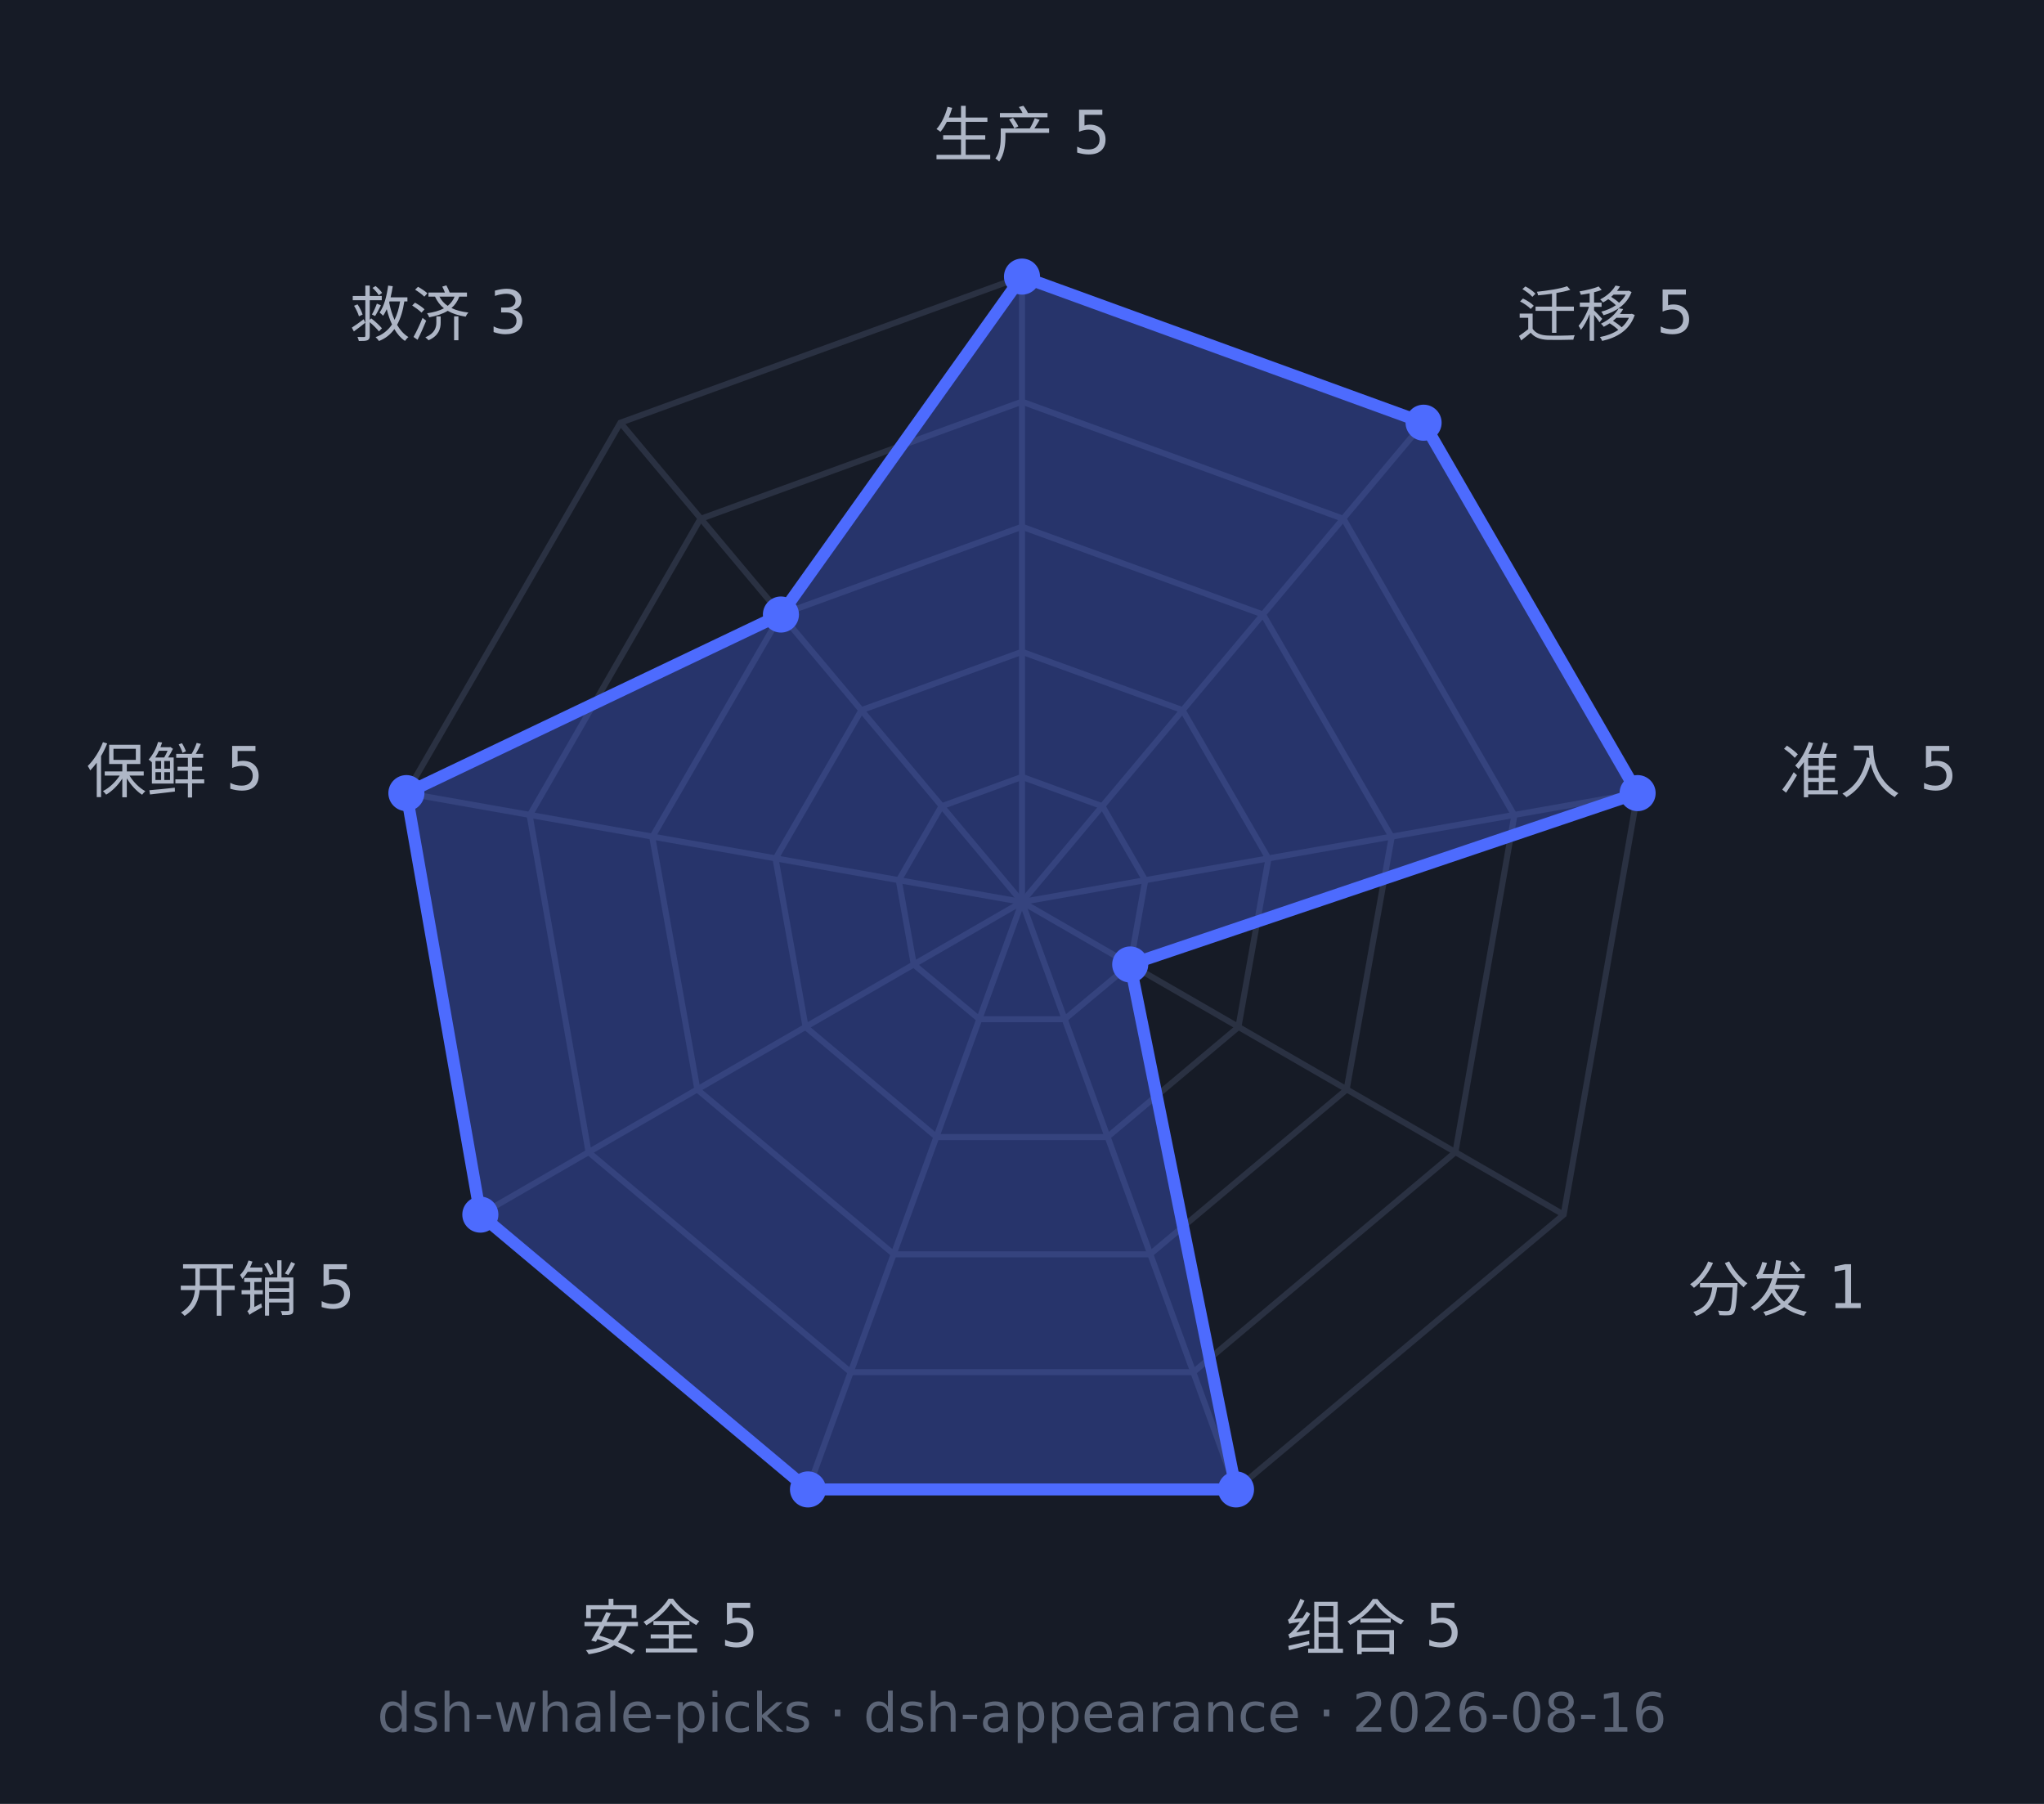
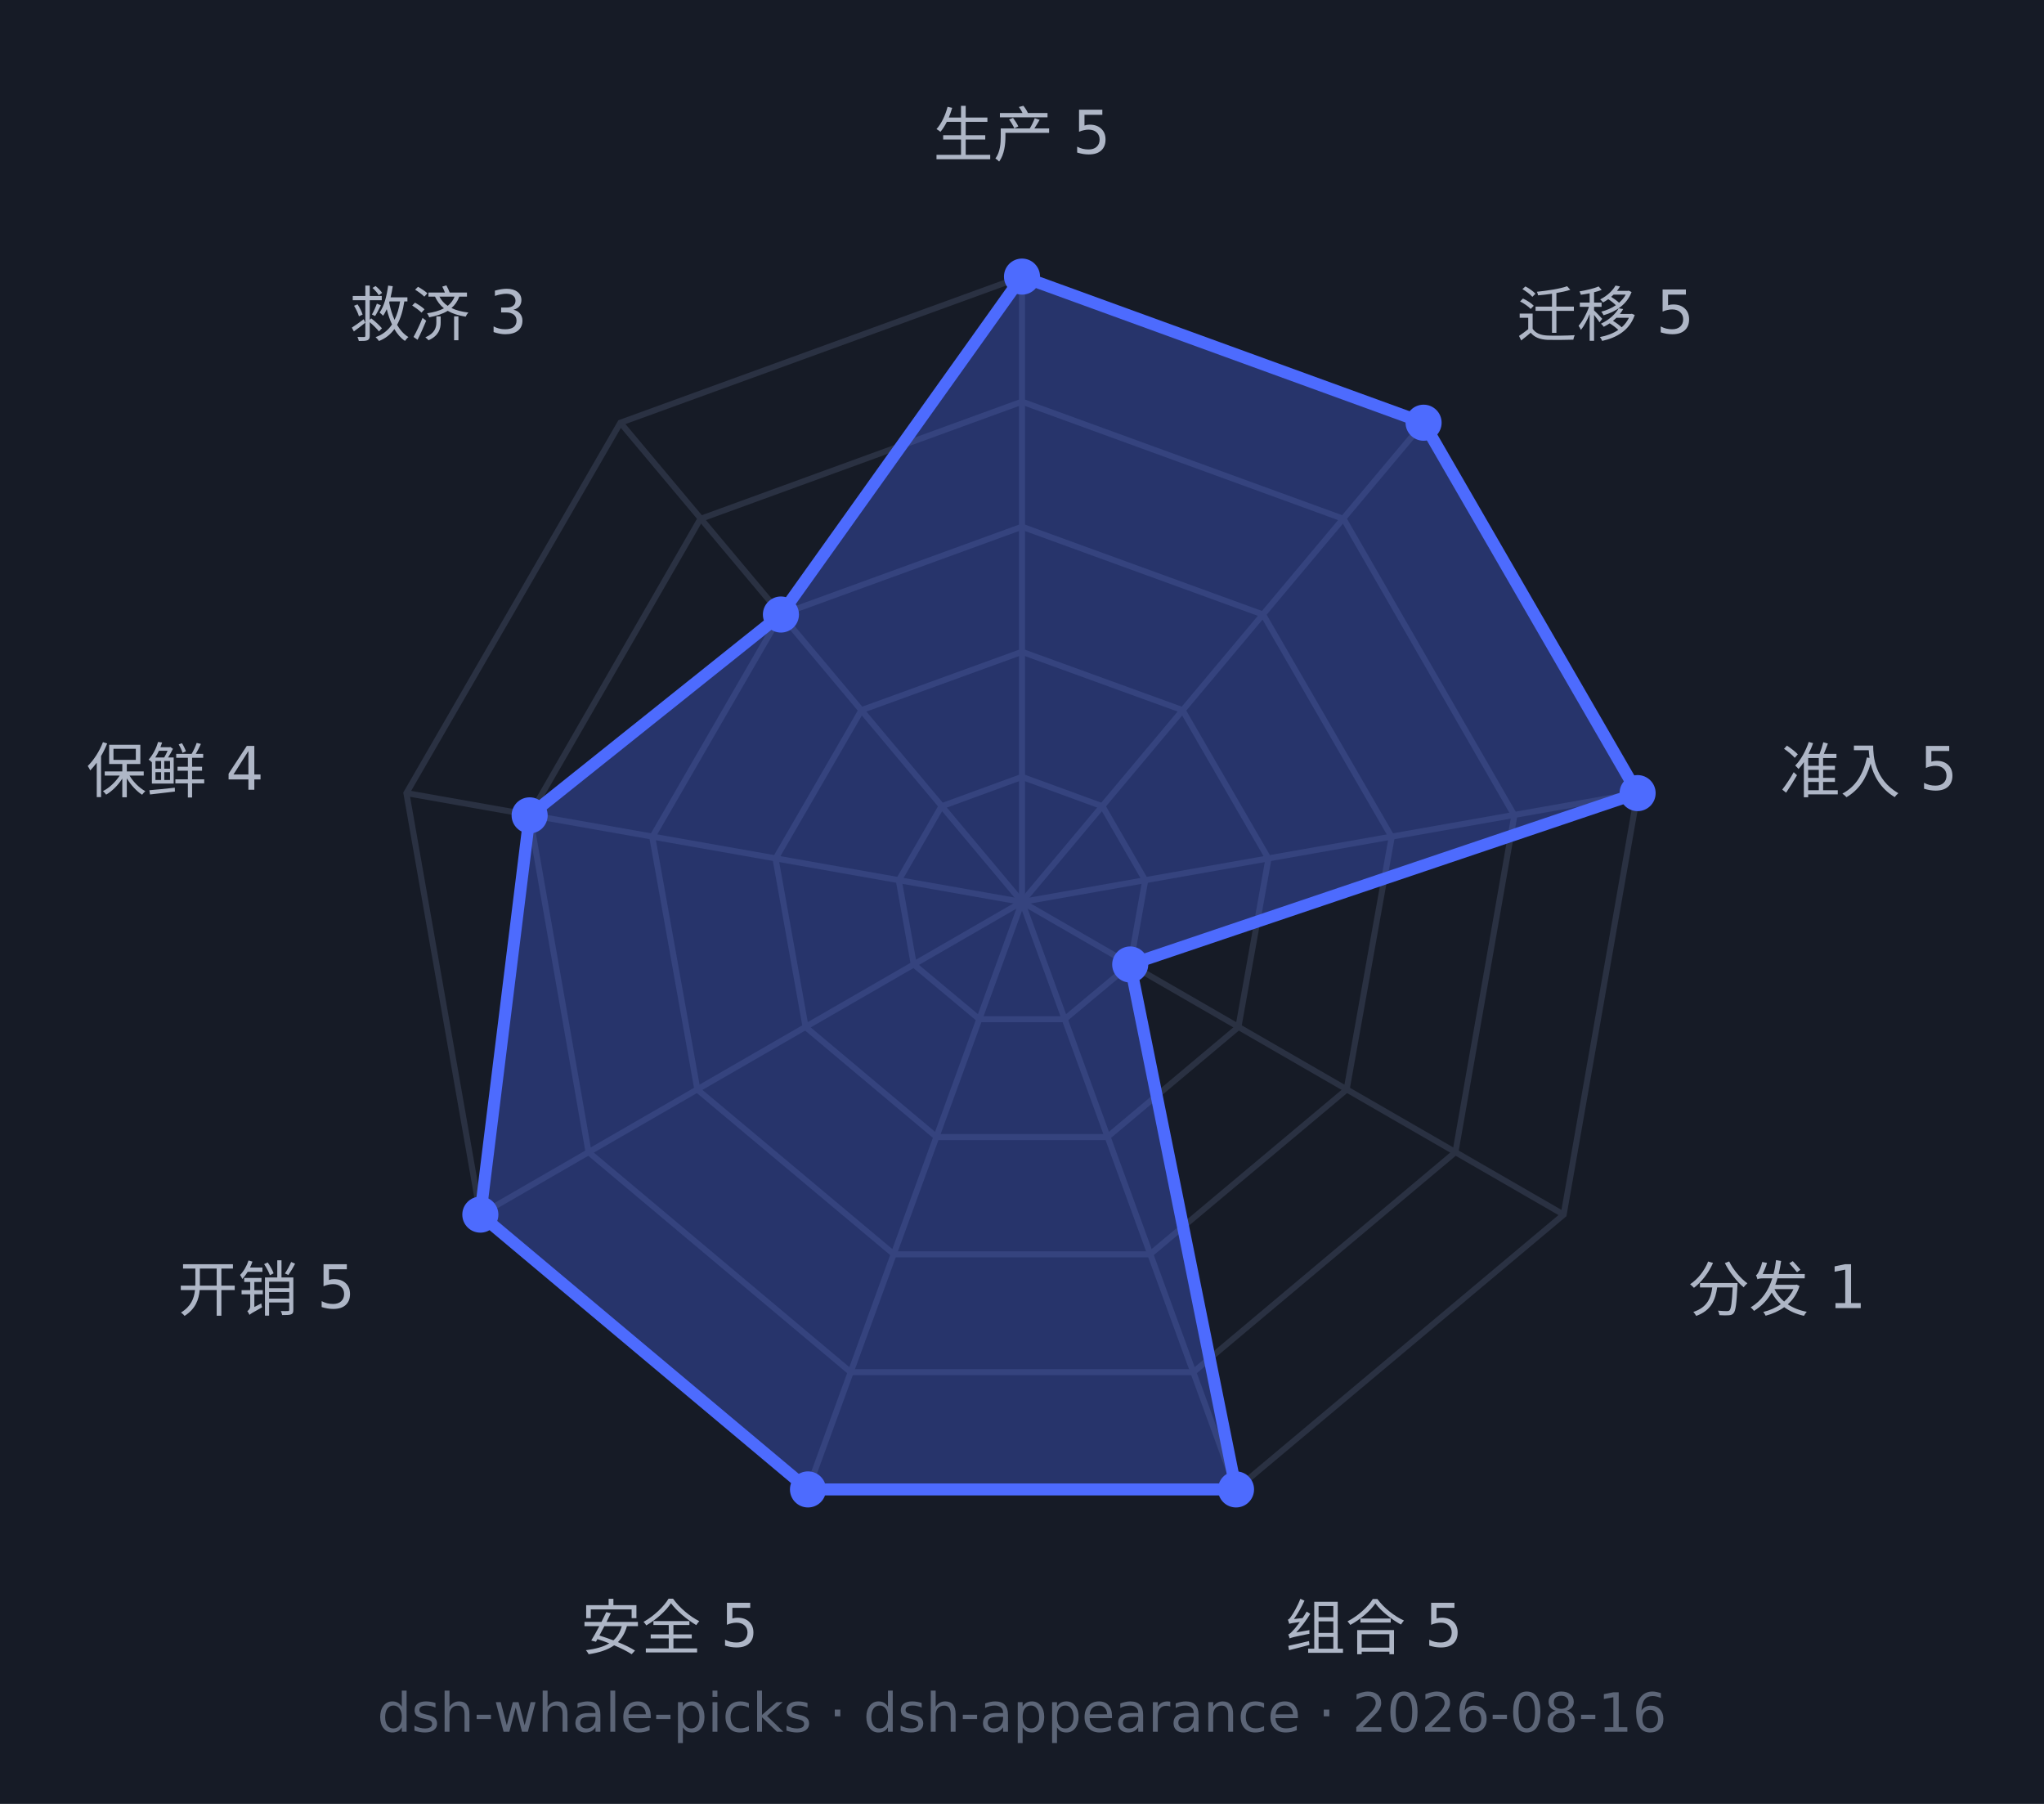
<svg xmlns="http://www.w3.org/2000/svg" width="340" height="300" viewBox="0 0 340 300" role="img" aria-label="dsh-appearance nine-goal radar">
  <rect width="340" height="300" fill="#161b26" />
  <polygon points="170.0,129.2 183.4,134.1 190.5,146.4 188.0,160.4 177.1,169.5 162.9,169.5 152.0,160.4 149.5,146.4 156.6,134.1" fill="none" stroke="#2a3142" stroke-width="1" />
  <polygon points="170.0,108.4 196.7,118.1 211.0,142.8 206.0,170.8 184.2,189.1 155.8,189.1 134.0,170.8 129.0,142.8 143.3,118.1" fill="none" stroke="#2a3142" stroke-width="1" />
  <polygon points="170.0,87.6 210.1,102.2 231.5,139.2 224.0,181.2 191.3,208.6 148.7,208.6 116.0,181.2 108.5,139.2 129.9,102.2" fill="none" stroke="#2a3142" stroke-width="1" />
  <polygon points="170.0,66.8 223.5,86.3 251.9,135.6 242.1,191.6 198.5,228.2 141.5,228.2 97.9,191.6 88.1,135.6 116.5,86.3" fill="none" stroke="#2a3142" stroke-width="1" />
  <polygon points="170.0,46.0 236.8,70.3 272.4,131.9 260.1,202.0 205.6,247.7 134.4,247.7 79.9,202.0 67.6,131.9 103.2,70.3" fill="none" stroke="#2a3142" stroke-width="1" />
  <line x1="170" y1="150" x2="170.0" y2="46.0" stroke="#2a3142" stroke-width="1" />
  <line x1="170" y1="150" x2="236.8" y2="70.3" stroke="#2a3142" stroke-width="1" />
  <line x1="170" y1="150" x2="272.4" y2="131.9" stroke="#2a3142" stroke-width="1" />
  <line x1="170" y1="150" x2="260.1" y2="202.0" stroke="#2a3142" stroke-width="1" />
  <line x1="170" y1="150" x2="205.6" y2="247.7" stroke="#2a3142" stroke-width="1" />
  <line x1="170" y1="150" x2="134.4" y2="247.7" stroke="#2a3142" stroke-width="1" />
  <line x1="170" y1="150" x2="79.9" y2="202.0" stroke="#2a3142" stroke-width="1" />
  <line x1="170" y1="150" x2="67.6" y2="131.9" stroke="#2a3142" stroke-width="1" />
  <line x1="170" y1="150" x2="103.2" y2="70.3" stroke="#2a3142" stroke-width="1" />
-   <polygon points="170.0,46.0 236.8,70.3 272.4,131.9 188.0,160.4 205.6,247.7 134.4,247.7 79.9,202.0 67.6,131.9 129.9,102.2" fill="rgba(77,107,254,0.32)" stroke="#4D6BFE" stroke-width="2" />
+   <polygon points="170.0,46.0 236.8,70.3 272.4,131.9 188.0,160.4 205.6,247.7 134.4,247.7 79.9,202.0 88.1,135.6 129.9,102.2" fill="rgba(77,107,254,0.32)" stroke="#4D6BFE" stroke-width="2" />
  <circle cx="170.0" cy="46.0" r="3" fill="#4D6BFE" />
  <circle cx="236.8" cy="70.3" r="3" fill="#4D6BFE" />
  <circle cx="272.4" cy="131.9" r="3" fill="#4D6BFE" />
  <circle cx="188.0" cy="160.4" r="3" fill="#4D6BFE" />
  <circle cx="205.6" cy="247.7" r="3" fill="#4D6BFE" />
  <circle cx="134.4" cy="247.7" r="3" fill="#4D6BFE" />
  <circle cx="79.9" cy="202.0" r="3" fill="#4D6BFE" />
-   <circle cx="67.6" cy="131.9" r="3" fill="#4D6BFE" />
+   <circle cx="88.1" cy="135.6" r="3" fill="#4D6BFE" />
  <circle cx="129.9" cy="102.2" r="3" fill="#4D6BFE" />
  <text x="170.0" y="26.0" fill="#aeb6c6" font-family="Verdana,DejaVu Sans,sans-serif" font-size="10" text-anchor="middle">生产 5</text>
  <text x="252.3" y="55.9" fill="#aeb6c6" font-family="Verdana,DejaVu Sans,sans-serif" font-size="10" text-anchor="start">迁移 5</text>
  <text x="296.1" y="131.8" fill="#aeb6c6" font-family="Verdana,DejaVu Sans,sans-serif" font-size="10" text-anchor="start">准入 5</text>
  <text x="280.9" y="218.0" fill="#aeb6c6" font-family="Verdana,DejaVu Sans,sans-serif" font-size="10" text-anchor="start">分发 1</text>
  <text x="213.8" y="274.3" fill="#aeb6c6" font-family="Verdana,DejaVu Sans,sans-serif" font-size="10" text-anchor="start">组合 5</text>
  <text x="126.2" y="274.3" fill="#aeb6c6" font-family="Verdana,DejaVu Sans,sans-serif" font-size="10" text-anchor="end">安全 5</text>
  <text x="59.1" y="218.0" fill="#aeb6c6" font-family="Verdana,DejaVu Sans,sans-serif" font-size="10" text-anchor="end">开销 5</text>
-   <text x="43.9" y="131.8" fill="#aeb6c6" font-family="Verdana,DejaVu Sans,sans-serif" font-size="10" text-anchor="end">保鲜 5</text>
+   <text x="43.9" y="131.8" fill="#aeb6c6" font-family="Verdana,DejaVu Sans,sans-serif" font-size="10" text-anchor="end">保鲜 4</text>
  <text x="87.7" y="55.9" fill="#aeb6c6" font-family="Verdana,DejaVu Sans,sans-serif" font-size="10" text-anchor="end">救济 3</text>
  <text x="170" y="288" fill="#5c6577" font-family="Verdana,DejaVu Sans,sans-serif" font-size="9" text-anchor="middle">dsh-whale-picks · dsh-appearance · 2026-08-16</text>
</svg>
